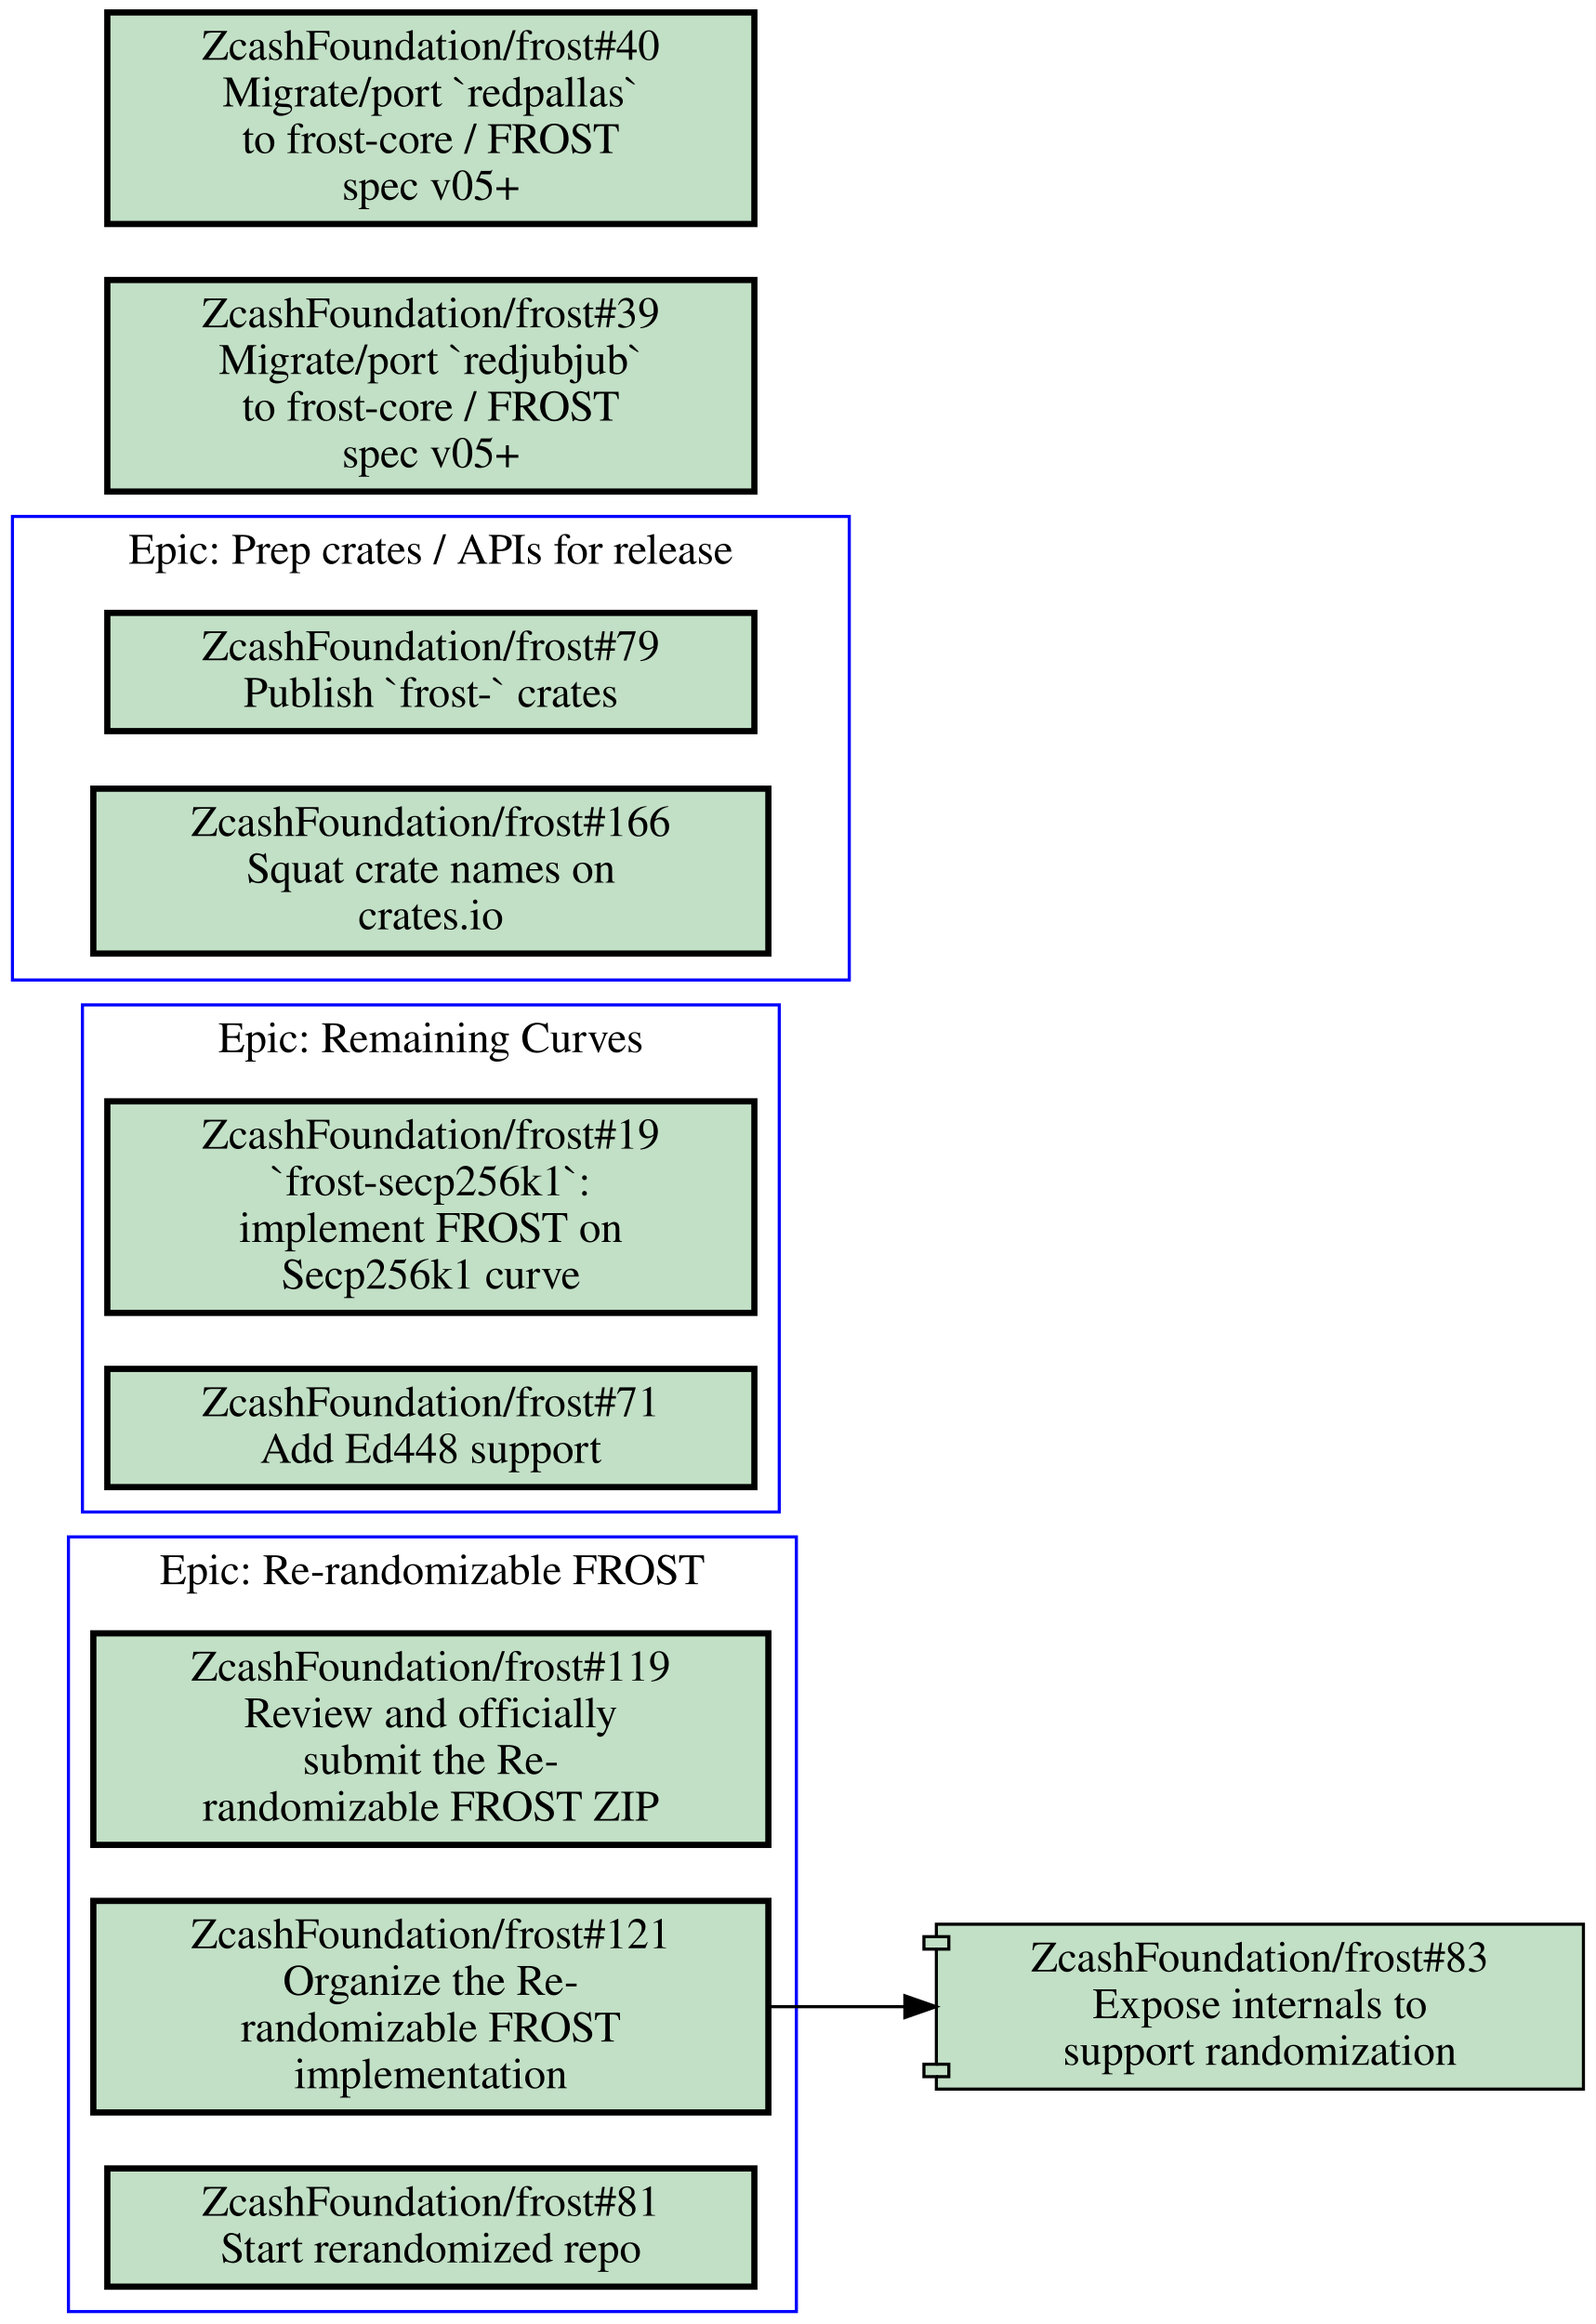
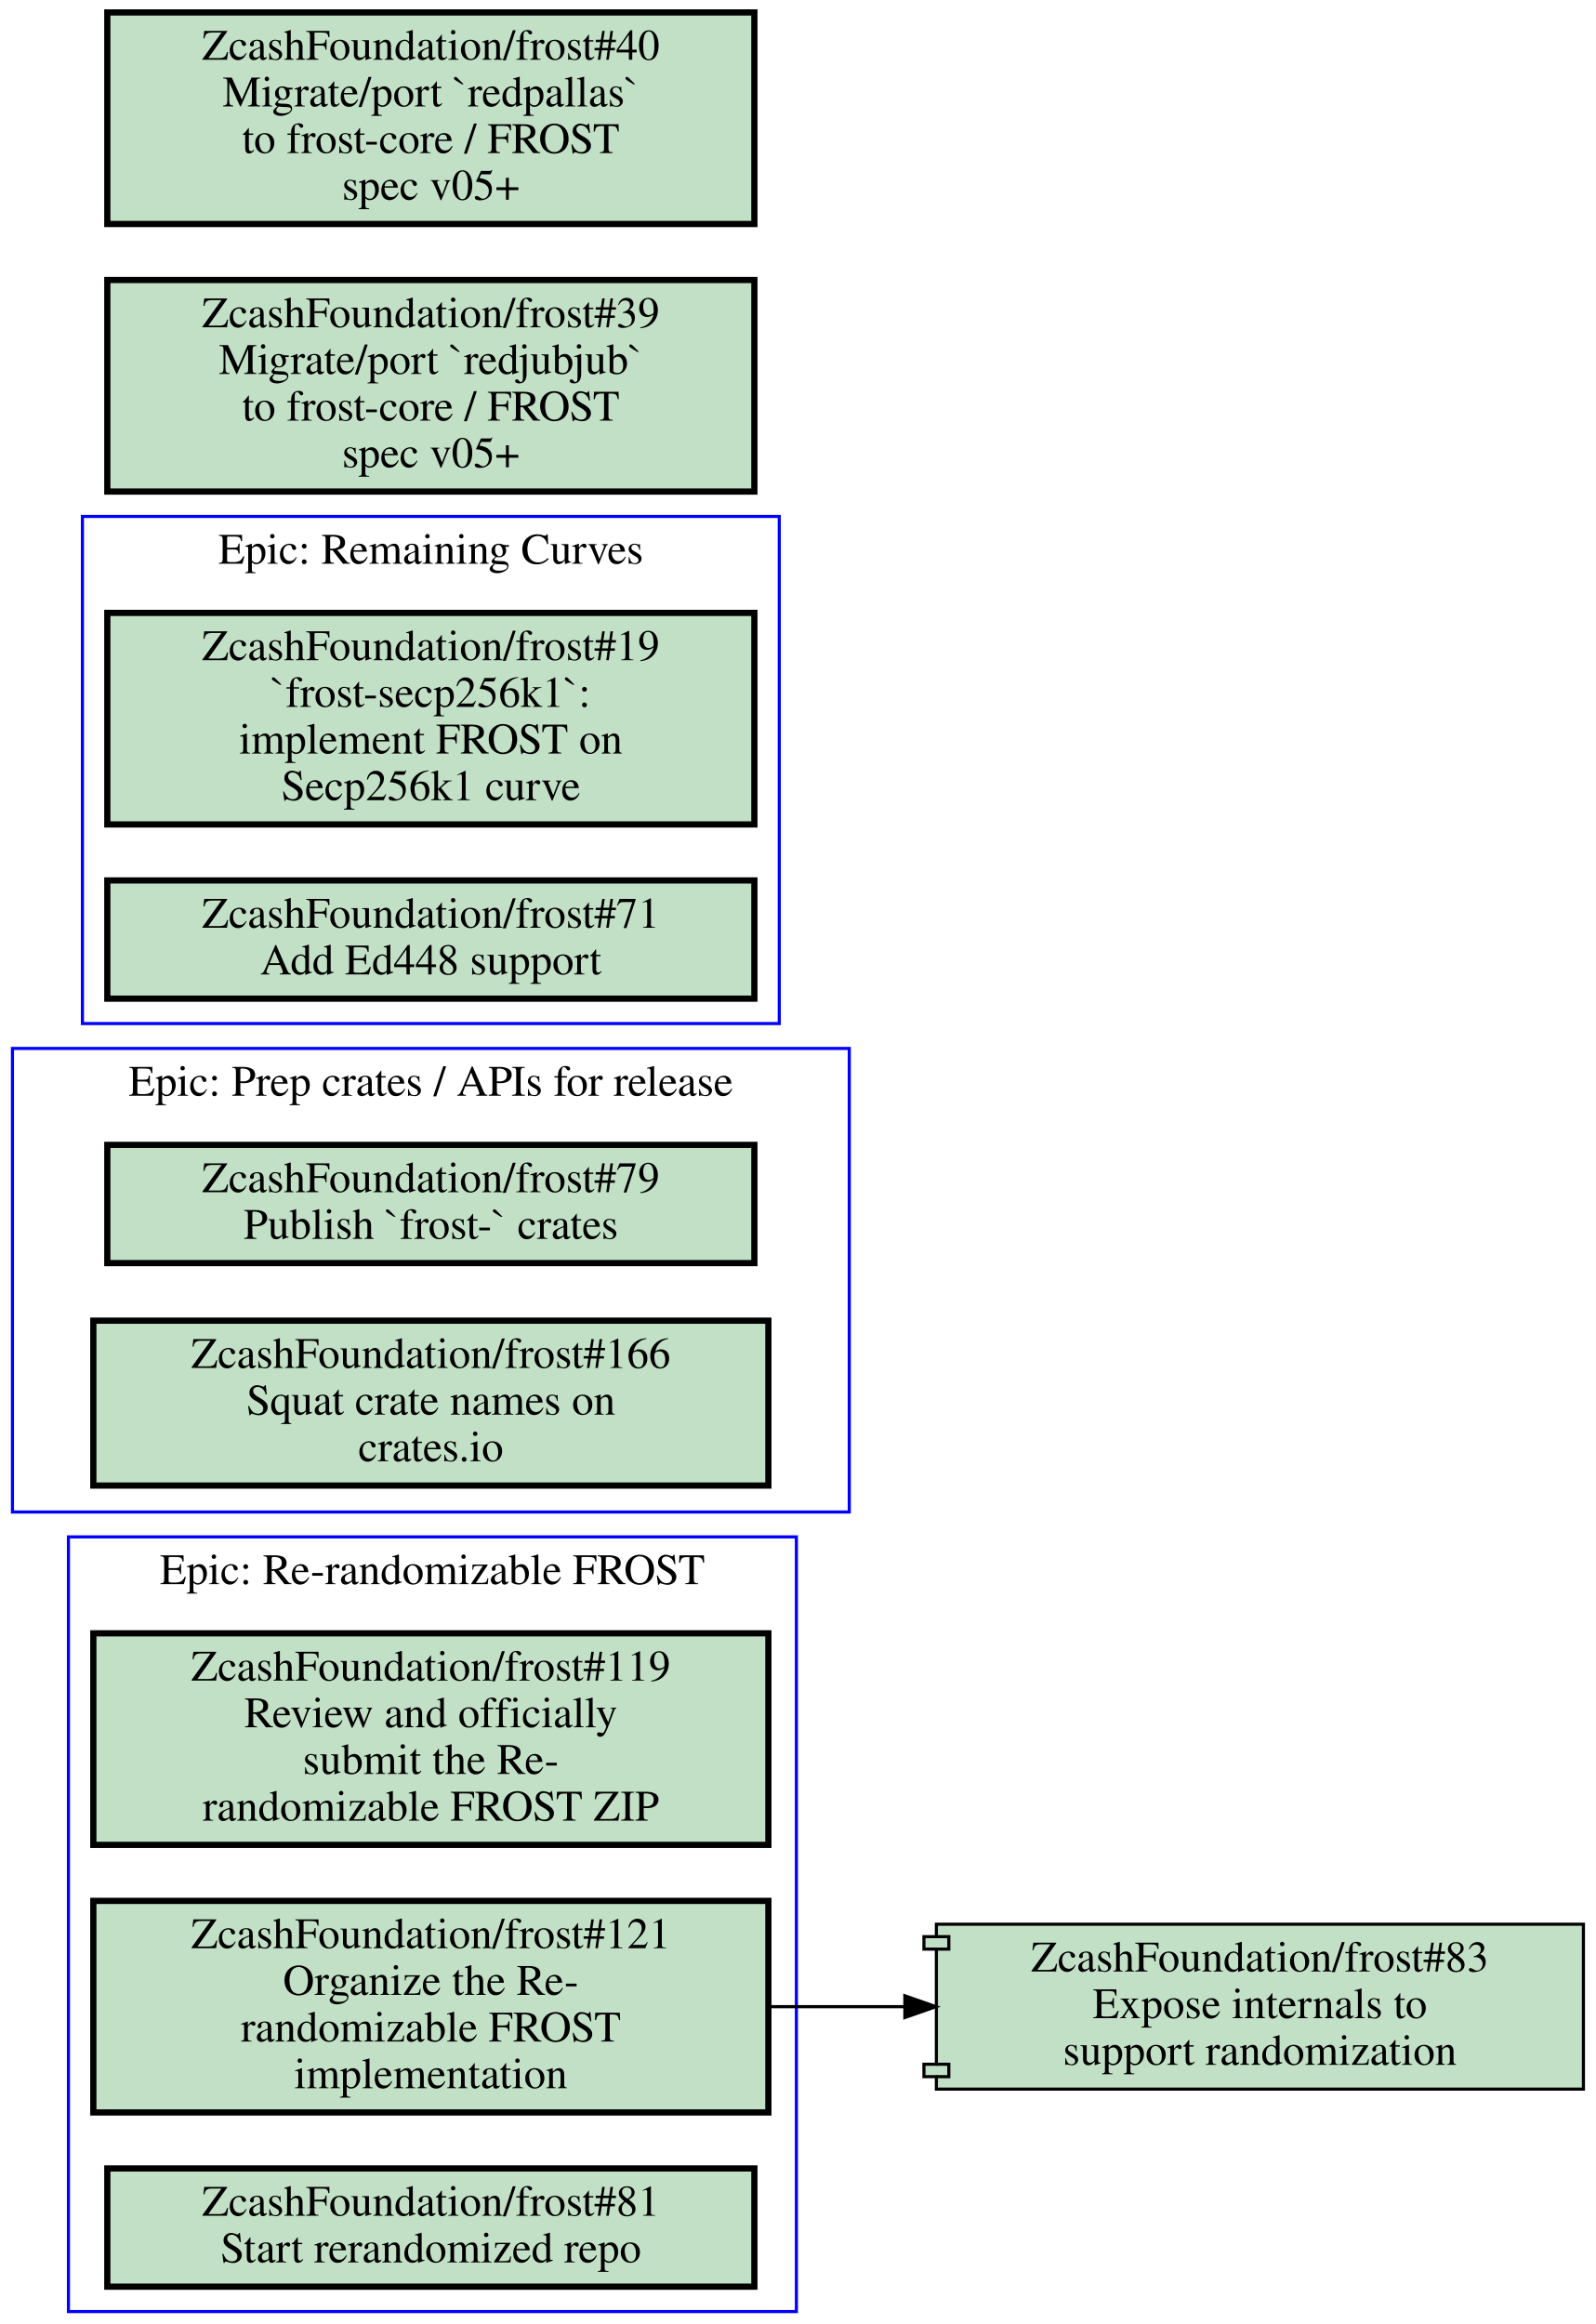
<svg xmlns="http://www.w3.org/2000/svg" xmlns:xlink="http://www.w3.org/1999/xlink" width="513pt" height="747pt" viewBox="0.00 0.00 513.00 747.00">
  <g id="graph0" class="graph" transform="scale(1 1) rotate(0) translate(4 743)">
    <polygon fill="#ffffff" stroke="transparent" points="-4,4 -4,-743 509,-743 509,4 -4,4" />
    <g id="clust1" class="cluster">
-       <polygon fill="none" stroke="#0000ff" points="22.5,-257 22.5,-420 246.5,-420 246.5,-257 22.5,-257" />
-       <text text-anchor="middle" x="134.5" y="-404.8" font-family="Times,serif" font-size="14.00" fill="#000000">Epic: Remaining Curves</text>
+       <polygon fill="none" stroke="#0000ff" points="0,-257 0,-406 269,-406 269,-257 0,-257" />
+       <text text-anchor="middle" x="134.5" y="-390.8" font-family="Times,serif" font-size="14.00" fill="#000000">Epic: Prep crates / APIs for release</text>
    </g>
    <g id="clust2" class="cluster">
      <polygon fill="none" stroke="#0000ff" points="18,0 18,-249 252,-249 252,0 18,0" />
      <text text-anchor="middle" x="135" y="-233.8" font-family="Times,serif" font-size="14.00" fill="#000000">Epic: Re-randomizable FROST</text>
    </g>
    <g id="clust3" class="cluster">
-       <polygon fill="none" stroke="#0000ff" points="0,-428 0,-577 269,-577 269,-428 0,-428" />
-       <text text-anchor="middle" x="134.5" y="-561.8" font-family="Times,serif" font-size="14.00" fill="#000000">Epic: Prep crates / APIs for release</text>
+       <polygon fill="none" stroke="#0000ff" points="22.5,-414 22.5,-577 246.5,-577 246.5,-414 22.5,-414" />
+       <text text-anchor="middle" x="134.5" y="-561.8" font-family="Times,serif" font-size="14.00" fill="#000000">Epic: Remaining Curves</text>
    </g>
    <g id="node1" class="node open">
      <g id="a_node1">
-         <a xlink:href="https://github.com/ZcashFoundation/frost/issues/19" xlink:title="ZcashFoundation/frost#19&#10;`frost-secp256k1`:&#10;implement FROST on&#10;Secp256k1 curve" target="_blank">
-           <polygon fill="#c2e0c6" stroke="#000000" stroke-width="2" points="238.5,-389 30.5,-389 30.5,-321 238.5,-321 238.5,-389" />
-           <text text-anchor="middle" x="134.5" y="-373.8" font-family="Times,serif" font-size="14.00" fill="#000000">ZcashFoundation/frost#19</text>
-           <text text-anchor="middle" x="134.5" y="-358.8" font-family="Times,serif" font-size="14.00" fill="#000000">`frost-secp256k1`:</text>
-           <text text-anchor="middle" x="134.5" y="-343.8" font-family="Times,serif" font-size="14.00" fill="#000000">implement FROST on</text>
-           <text text-anchor="middle" x="134.5" y="-328.8" font-family="Times,serif" font-size="14.00" fill="#000000">Secp256k1 curve</text>
+         <a xlink:href="https://github.com/ZcashFoundation/frost/issues/79" xlink:title="ZcashFoundation/frost#79&#10;Publish `frost-` crates" target="_blank">
+           <polygon fill="#c2e0c6" stroke="#000000" stroke-width="2" points="238.5,-375 30.5,-375 30.5,-337 238.5,-337 238.5,-375" />
+           <text text-anchor="middle" x="134.5" y="-359.8" font-family="Times,serif" font-size="14.00" fill="#000000">ZcashFoundation/frost#79</text>
+           <text text-anchor="middle" x="134.5" y="-344.8" font-family="Times,serif" font-size="14.00" fill="#000000">Publish `frost-` crates</text>
        </a>
      </g>
    </g>
    <g id="node2" class="node open">
      <g id="a_node2">
-         <a xlink:href="https://github.com/ZcashFoundation/frost/issues/71" xlink:title="ZcashFoundation/frost#71&#10;Add Ed448 support" target="_blank">
-           <polygon fill="#c2e0c6" stroke="#000000" stroke-width="2" points="238.5,-303 30.5,-303 30.5,-265 238.5,-265 238.5,-303" />
-           <text text-anchor="middle" x="134.5" y="-287.8" font-family="Times,serif" font-size="14.00" fill="#000000">ZcashFoundation/frost#71</text>
-           <text text-anchor="middle" x="134.5" y="-272.8" font-family="Times,serif" font-size="14.00" fill="#000000">Add Ed448 support</text>
+         <a xlink:href="https://github.com/ZcashFoundation/frost/issues/166" xlink:title="ZcashFoundation/frost#166&#10;Squat crate names on&#10;crates.io" target="_blank">
+           <polygon fill="#c2e0c6" stroke="#000000" stroke-width="2" points="243,-318.5 26,-318.5 26,-265.5 243,-265.5 243,-318.5" />
+           <text text-anchor="middle" x="134.5" y="-303.3" font-family="Times,serif" font-size="14.00" fill="#000000">ZcashFoundation/frost#166</text>
+           <text text-anchor="middle" x="134.5" y="-288.3" font-family="Times,serif" font-size="14.00" fill="#000000">Squat crate names on</text>
+           <text text-anchor="middle" x="134.5" y="-273.3" font-family="Times,serif" font-size="14.00" fill="#000000">crates.io</text>
        </a>
      </g>
    </g>
    <g id="node3" class="node open">
      <g id="a_node3">
        <a xlink:href="https://github.com/ZcashFoundation/frost/issues/119" xlink:title="ZcashFoundation/frost#119&#10;Review and officially&#10;submit the Re-&#10;randomizable FROST ZIP" target="_blank">
          <polygon fill="#c2e0c6" stroke="#000000" stroke-width="2" points="243,-218 26,-218 26,-150 243,-150 243,-218" />
          <text text-anchor="middle" x="134.5" y="-202.8" font-family="Times,serif" font-size="14.00" fill="#000000">ZcashFoundation/frost#119</text>
          <text text-anchor="middle" x="134.5" y="-187.8" font-family="Times,serif" font-size="14.00" fill="#000000">Review and officially</text>
          <text text-anchor="middle" x="134.5" y="-172.8" font-family="Times,serif" font-size="14.00" fill="#000000">submit the Re-</text>
          <text text-anchor="middle" x="134.5" y="-157.8" font-family="Times,serif" font-size="14.00" fill="#000000">randomizable FROST ZIP</text>
        </a>
      </g>
    </g>
    <g id="node4" class="node open">
      <g id="a_node4">
        <a xlink:href="https://github.com/ZcashFoundation/frost/issues/121" xlink:title="ZcashFoundation/frost#121&#10;Organize the Re-&#10;randomizable FROST&#10;implementation" target="_blank">
          <polygon fill="#c2e0c6" stroke="#000000" stroke-width="2" points="243,-132 26,-132 26,-64 243,-64 243,-132" />
          <text text-anchor="middle" x="134.5" y="-116.8" font-family="Times,serif" font-size="14.00" fill="#000000">ZcashFoundation/frost#121</text>
          <text text-anchor="middle" x="134.5" y="-101.8" font-family="Times,serif" font-size="14.00" fill="#000000">Organize the Re-</text>
          <text text-anchor="middle" x="134.5" y="-86.8" font-family="Times,serif" font-size="14.00" fill="#000000">randomizable FROST</text>
          <text text-anchor="middle" x="134.5" y="-71.8" font-family="Times,serif" font-size="14.00" fill="#000000">implementation</text>
        </a>
      </g>
    </g>
    <g id="node8" class="node open">
      <g id="a_node8">
        <a xlink:href="https://github.com/ZcashFoundation/frost/pull/83" xlink:title="ZcashFoundation/frost#83&#10;Expose internals to&#10;support randomization" target="_blank">
          <polygon fill="#c2e0c6" stroke="#000000" points="505,-124.5 297,-124.5 297,-120.5 293,-120.5 293,-116.5 297,-116.5 297,-79.5 293,-79.5 293,-75.5 297,-75.5 297,-71.5 505,-71.5 505,-124.5" />
          <polyline fill="none" stroke="#000000" points="297,-120.5 301,-120.5 301,-116.5 297,-116.5 " />
          <polyline fill="none" stroke="#000000" points="297,-79.5 301,-79.5 301,-75.5 297,-75.5 " />
          <text text-anchor="middle" x="401" y="-109.3" font-family="Times,serif" font-size="14.00" fill="#000000">ZcashFoundation/frost#83</text>
          <text text-anchor="middle" x="401" y="-94.3" font-family="Times,serif" font-size="14.00" fill="#000000">Expose internals to</text>
          <text text-anchor="middle" x="401" y="-79.3" font-family="Times,serif" font-size="14.00" fill="#000000">support randomization</text>
        </a>
      </g>
    </g>
    <g id="edge1" class="edge">
      <path fill="none" stroke="#000000" d="M243.28,-98C257.53,-98 272.16,-98 286.49,-98" />
      <polygon fill="#000000" stroke="#000000" points="286.87,-101.5 296.87,-98 286.87,-94.5 286.87,-101.5" />
    </g>
    <g id="node5" class="node open">
      <g id="a_node5">
        <a xlink:href="https://github.com/ZcashFoundation/frost/issues/81" xlink:title="ZcashFoundation/frost#81&#10;Start rerandomized repo" target="_blank">
          <polygon fill="#c2e0c6" stroke="#000000" stroke-width="2" points="238.5,-46 30.5,-46 30.5,-8 238.5,-8 238.5,-46" />
          <text text-anchor="middle" x="134.5" y="-30.8" font-family="Times,serif" font-size="14.00" fill="#000000">ZcashFoundation/frost#81</text>
          <text text-anchor="middle" x="134.5" y="-15.8" font-family="Times,serif" font-size="14.00" fill="#000000">Start rerandomized repo</text>
        </a>
      </g>
    </g>
    <g id="node6" class="node open">
      <g id="a_node6">
-         <a xlink:href="https://github.com/ZcashFoundation/frost/issues/79" xlink:title="ZcashFoundation/frost#79&#10;Publish `frost-` crates" target="_blank">
-           <polygon fill="#c2e0c6" stroke="#000000" stroke-width="2" points="238.5,-546 30.5,-546 30.5,-508 238.5,-508 238.5,-546" />
-           <text text-anchor="middle" x="134.5" y="-530.8" font-family="Times,serif" font-size="14.00" fill="#000000">ZcashFoundation/frost#79</text>
-           <text text-anchor="middle" x="134.5" y="-515.8" font-family="Times,serif" font-size="14.00" fill="#000000">Publish `frost-` crates</text>
+         <a xlink:href="https://github.com/ZcashFoundation/frost/issues/19" xlink:title="ZcashFoundation/frost#19&#10;`frost-secp256k1`:&#10;implement FROST on&#10;Secp256k1 curve" target="_blank">
+           <polygon fill="#c2e0c6" stroke="#000000" stroke-width="2" points="238.5,-546 30.5,-546 30.5,-478 238.5,-478 238.5,-546" />
+           <text text-anchor="middle" x="134.5" y="-530.8" font-family="Times,serif" font-size="14.00" fill="#000000">ZcashFoundation/frost#19</text>
+           <text text-anchor="middle" x="134.5" y="-515.8" font-family="Times,serif" font-size="14.00" fill="#000000">`frost-secp256k1`:</text>
+           <text text-anchor="middle" x="134.5" y="-500.8" font-family="Times,serif" font-size="14.00" fill="#000000">implement FROST on</text>
+           <text text-anchor="middle" x="134.5" y="-485.8" font-family="Times,serif" font-size="14.00" fill="#000000">Secp256k1 curve</text>
        </a>
      </g>
    </g>
    <g id="node7" class="node open">
      <g id="a_node7">
-         <a xlink:href="https://github.com/ZcashFoundation/frost/issues/166" xlink:title="ZcashFoundation/frost#166&#10;Squat crate names on&#10;crates.io" target="_blank">
-           <polygon fill="#c2e0c6" stroke="#000000" stroke-width="2" points="243,-489.5 26,-489.5 26,-436.5 243,-436.5 243,-489.5" />
-           <text text-anchor="middle" x="134.5" y="-474.3" font-family="Times,serif" font-size="14.00" fill="#000000">ZcashFoundation/frost#166</text>
-           <text text-anchor="middle" x="134.5" y="-459.3" font-family="Times,serif" font-size="14.00" fill="#000000">Squat crate names on</text>
-           <text text-anchor="middle" x="134.5" y="-444.3" font-family="Times,serif" font-size="14.00" fill="#000000">crates.io</text>
+         <a xlink:href="https://github.com/ZcashFoundation/frost/issues/71" xlink:title="ZcashFoundation/frost#71&#10;Add Ed448 support" target="_blank">
+           <polygon fill="#c2e0c6" stroke="#000000" stroke-width="2" points="238.5,-460 30.5,-460 30.5,-422 238.5,-422 238.5,-460" />
+           <text text-anchor="middle" x="134.5" y="-444.8" font-family="Times,serif" font-size="14.00" fill="#000000">ZcashFoundation/frost#71</text>
+           <text text-anchor="middle" x="134.5" y="-429.8" font-family="Times,serif" font-size="14.00" fill="#000000">Add Ed448 support</text>
        </a>
      </g>
    </g>
    <g id="node9" class="node open">
      <g id="a_node9">
        <a xlink:href="https://github.com/ZcashFoundation/frost/issues/39" xlink:title="ZcashFoundation/frost#39&#10;Migrate/port `redjubjub`&#10;to frost-core / FROST&#10;spec v05+" target="_blank">
          <polygon fill="#c2e0c6" stroke="#000000" stroke-width="2" points="238.5,-653 30.5,-653 30.5,-585 238.5,-585 238.5,-653" />
          <text text-anchor="middle" x="134.5" y="-637.8" font-family="Times,serif" font-size="14.00" fill="#000000">ZcashFoundation/frost#39</text>
          <text text-anchor="middle" x="134.5" y="-622.8" font-family="Times,serif" font-size="14.00" fill="#000000">Migrate/port `redjubjub`</text>
          <text text-anchor="middle" x="134.5" y="-607.8" font-family="Times,serif" font-size="14.00" fill="#000000">to frost-core / FROST</text>
          <text text-anchor="middle" x="134.5" y="-592.8" font-family="Times,serif" font-size="14.00" fill="#000000">spec v05+</text>
        </a>
      </g>
    </g>
    <g id="node10" class="node open">
      <g id="a_node10">
        <a xlink:href="https://github.com/ZcashFoundation/frost/issues/40" xlink:title="ZcashFoundation/frost#40&#10;Migrate/port `redpallas`&#10;to frost-core / FROST&#10;spec v05+" target="_blank">
          <polygon fill="#c2e0c6" stroke="#000000" stroke-width="2" points="238.5,-739 30.5,-739 30.5,-671 238.5,-671 238.5,-739" />
          <text text-anchor="middle" x="134.5" y="-723.8" font-family="Times,serif" font-size="14.00" fill="#000000">ZcashFoundation/frost#40</text>
          <text text-anchor="middle" x="134.5" y="-708.8" font-family="Times,serif" font-size="14.00" fill="#000000">Migrate/port `redpallas`</text>
          <text text-anchor="middle" x="134.5" y="-693.8" font-family="Times,serif" font-size="14.00" fill="#000000">to frost-core / FROST</text>
          <text text-anchor="middle" x="134.5" y="-678.8" font-family="Times,serif" font-size="14.00" fill="#000000">spec v05+</text>
        </a>
      </g>
    </g>
  </g>
</svg>
